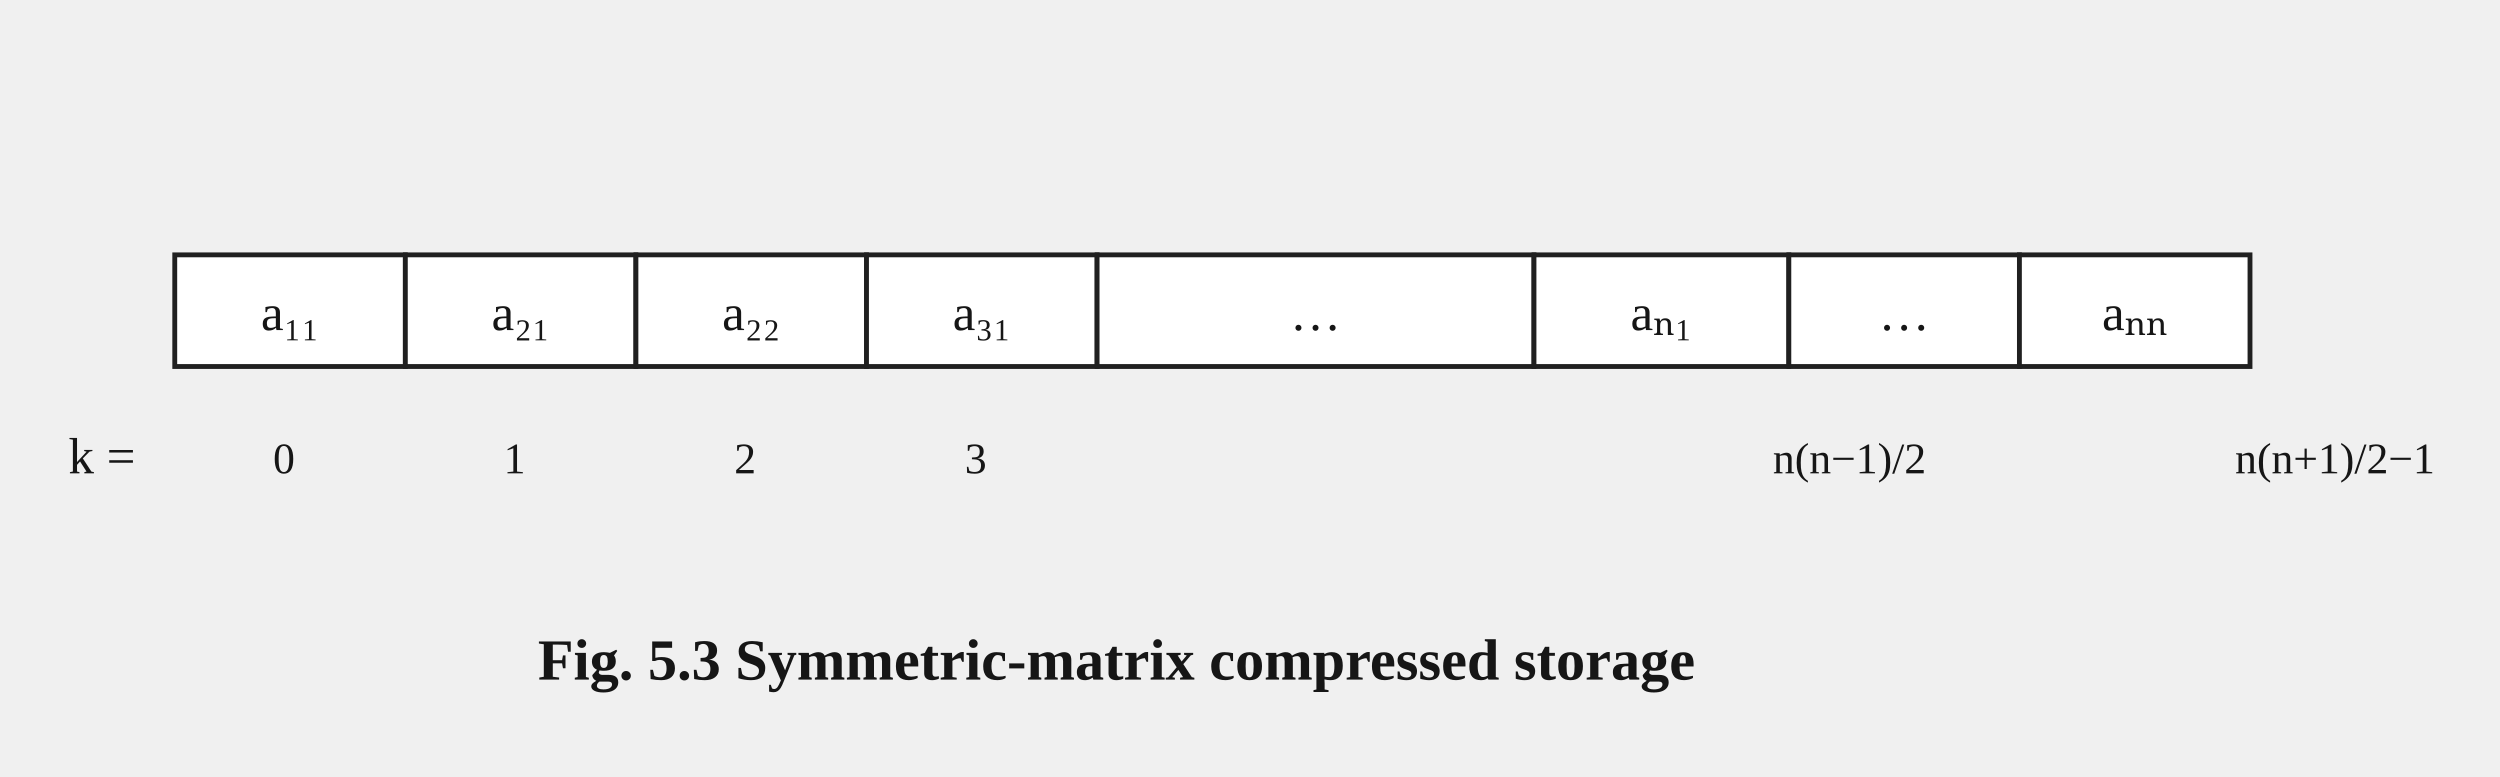
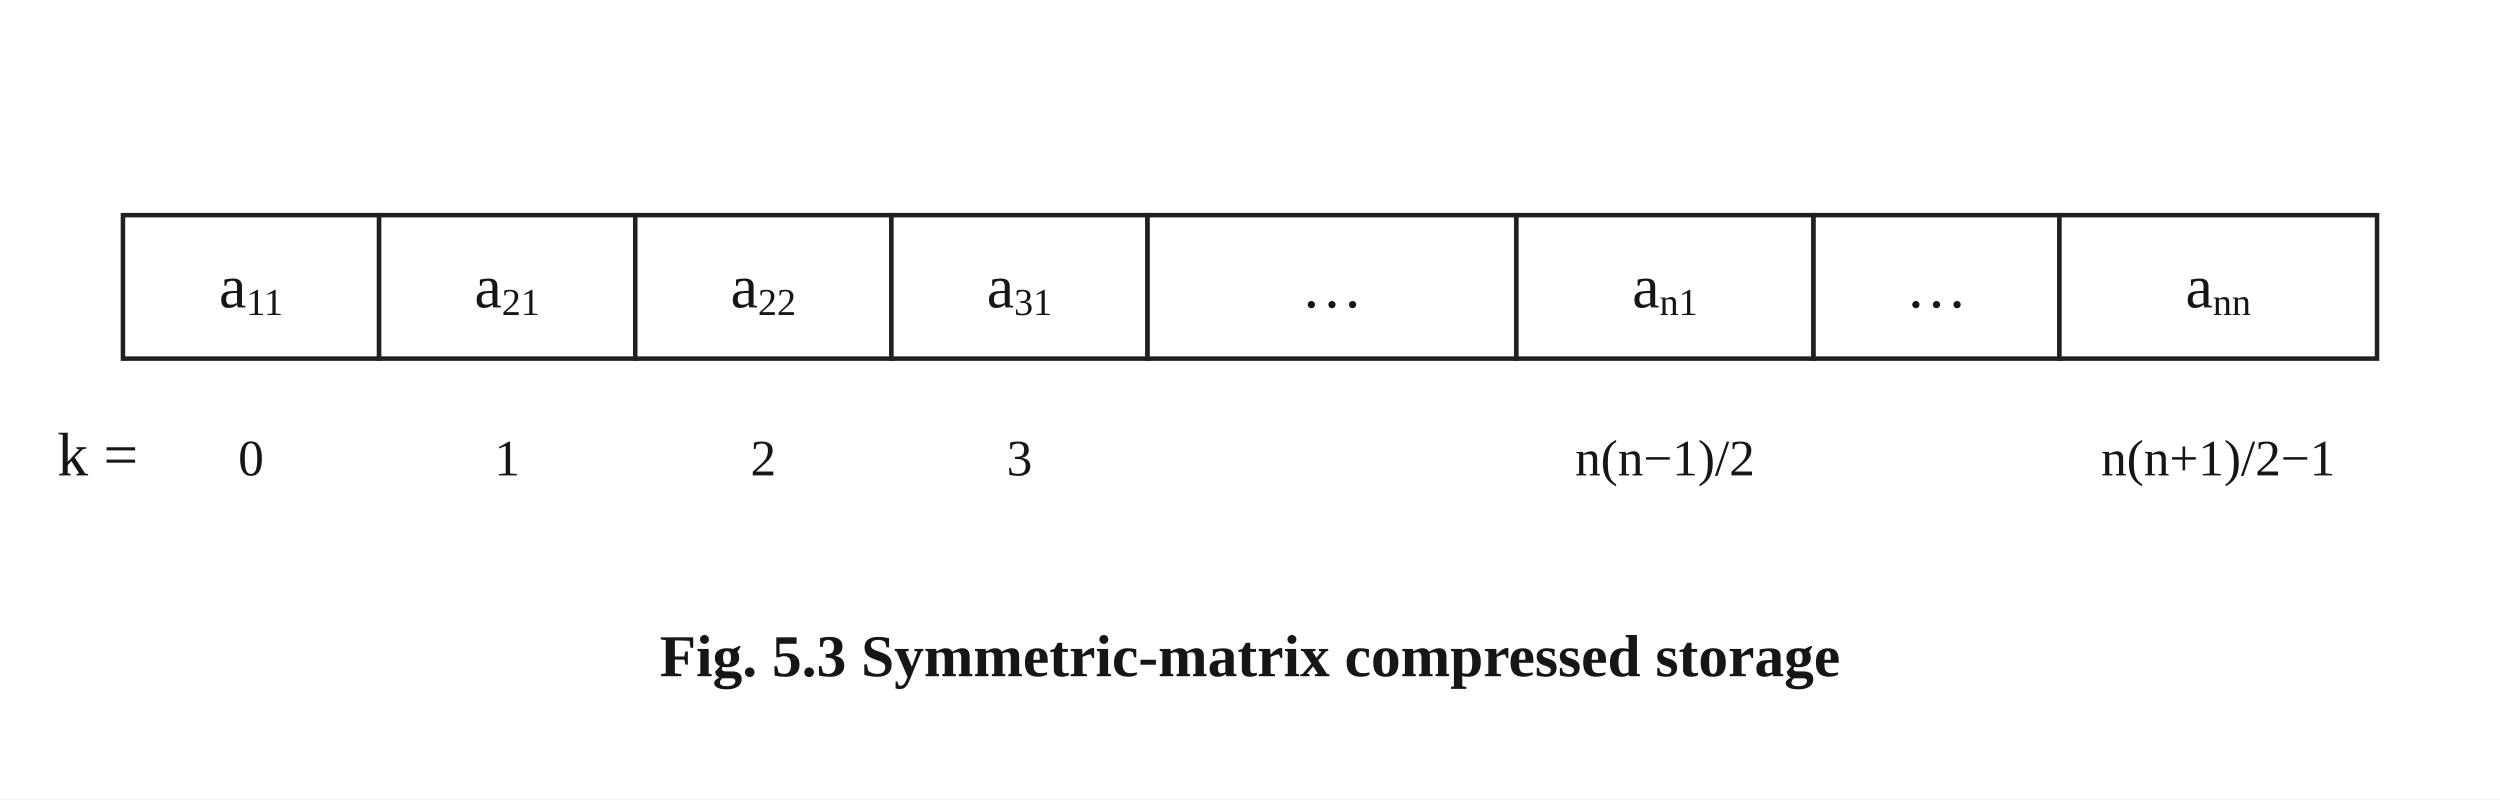
- <svg xmlns="http://www.w3.org/2000/svg" width="1030" height="320" viewBox="0 0 1030 320">
-   <defs>
-     <marker id="arrow" markerWidth="8" markerHeight="8" refX="7" refY="3" orient="auto">
-       <path d="M0,0 L0,6 L8,3 z" fill="#202020" />
-     </marker>
-   </defs>
-   <style>text{font-family:"Times New Roman","Noto Serif CJK SC",serif;fill:#161616} .s{font-size:18px} .m{font-size:21px} .b{font-size:24px;font-weight:bold} .line{stroke:#202020;stroke-width:2;fill:none} .arrow{stroke:#202020;stroke-width:2;fill:none;marker-end:url(#arrow)} .box{stroke:#202020;stroke-width:2;fill:#fff}</style>
-   <rect class="box" x="72" y="105" width="95" height="46" />
-   <text x="119.5" y="136" class="m" text-anchor="middle">a₁₁</text>
-   <rect class="box" x="167" y="105" width="95" height="46" />
-   <text x="214.5" y="136" class="m" text-anchor="middle">a₂₁</text>
-   <rect class="box" x="262" y="105" width="95" height="46" />
-   <text x="309.5" y="136" class="m" text-anchor="middle">a₂₂</text>
-   <rect class="box" x="357" y="105" width="95" height="46" />
-   <text x="404.5" y="136" class="m" text-anchor="middle">a₃₁</text>
-   <rect class="box" x="452" y="105" width="180" height="46" />
-   <text x="542.0" y="136" class="m" text-anchor="middle">…</text>
-   <rect class="box" x="632" y="105" width="105" height="46" />
-   <text x="684.5" y="136" class="m" text-anchor="middle">aₙ₁</text>
-   <rect class="box" x="737" y="105" width="95" height="46" />
-   <text x="784.5" y="136" class="m" text-anchor="middle">…</text>
-   <rect class="box" x="832" y="105" width="95" height="46" />
-   <text x="879.5" y="136" class="m" text-anchor="middle">aₙₙ</text>
-   <text x="42" y="195" class="m" text-anchor="middle">k =</text>
-   <text x="117" y="195" class="s" text-anchor="middle">0</text>
-   <text x="212" y="195" class="s" text-anchor="middle">1</text>
-   <text x="307" y="195" class="s" text-anchor="middle">2</text>
-   <text x="402" y="195" class="s" text-anchor="middle">3</text>
-   <text x="762" y="195" class="s" text-anchor="middle">n(n−1)/2</text>
-   <text x="962" y="195" class="s" text-anchor="middle">n(n+1)/2−1</text>
-   <text x="460" y="280" class="b" text-anchor="middle">Fig. 5.3  Symmetric-matrix compressed storage</text>
+ <svg xmlns="http://www.w3.org/2000/svg" width="1220" height="390" viewBox="0 0 1220 390" role="img" aria-labelledby="title desc">
+   <style>
+   .canvas { fill: #fff; }
+   text { fill: #161616; font-family: "Times New Roman", "STIX Two Text", serif; }
+   .box { fill: #fff; stroke: #202020; stroke-width: 2.2; }
+   .value { font-size: 30px; }
+   .index { font-size: 25px; }
+   .caption { font-size: 29px; font-weight: bold; }
+   .sub { font-size: 0.62em; baseline-shift: sub; }
+ </style>
+   <rect class="canvas" width="1220" height="390" />
+   <g aria-label="压缩序列">
+     <rect class="box" x="60" y="105" width="125" height="70" />
+     <text x="122.5" y="150" class="value" text-anchor="middle">a<tspan class="sub">11</tspan>
+     </text>
+     <rect class="box" x="185" y="105" width="125" height="70" />
+     <text x="247.5" y="150" class="value" text-anchor="middle">a<tspan class="sub">21</tspan>
+     </text>
+     <rect class="box" x="310" y="105" width="125" height="70" />
+     <text x="372.5" y="150" class="value" text-anchor="middle">a<tspan class="sub">22</tspan>
+     </text>
+     <rect class="box" x="435" y="105" width="125" height="70" />
+     <text x="497.5" y="150" class="value" text-anchor="middle">a<tspan class="sub">31</tspan>
+     </text>
+     <rect class="box" x="560" y="105" width="180" height="70" />
+     <text x="650" y="150" class="value" text-anchor="middle">…</text>
+     <rect class="box" x="740" y="105" width="145" height="70" />
+     <text x="812.5" y="150" class="value" text-anchor="middle">a<tspan class="sub">n1</tspan>
+     </text>
+     <rect class="box" x="885" y="105" width="120" height="70" />
+     <text x="945" y="150" class="value" text-anchor="middle">…</text>
+     <rect class="box" x="1005" y="105" width="155" height="70" />
+     <text x="1082.5" y="150" class="value" text-anchor="middle">a<tspan class="sub">nn</tspan>
+     </text>
+   </g>
+   <text x="28" y="232" class="value" text-anchor="start">k =</text>
+   <text x="122.5" y="232" class="index" text-anchor="middle">0</text>
+   <text x="247.5" y="232" class="index" text-anchor="middle">1</text>
+   <text x="372.5" y="232" class="index" text-anchor="middle">2</text>
+   <text x="497.5" y="232" class="index" text-anchor="middle">3</text>
+   <text x="812.5" y="232" class="index" text-anchor="middle">n(n−1)/2</text>
+   <text x="1082.5" y="232" class="index" text-anchor="middle">n(n+1)/2−1</text>
+   <text x="610" y="330" class="caption" text-anchor="middle">Fig. 5.3  Symmetric-matrix compressed storage</text>
</svg>
